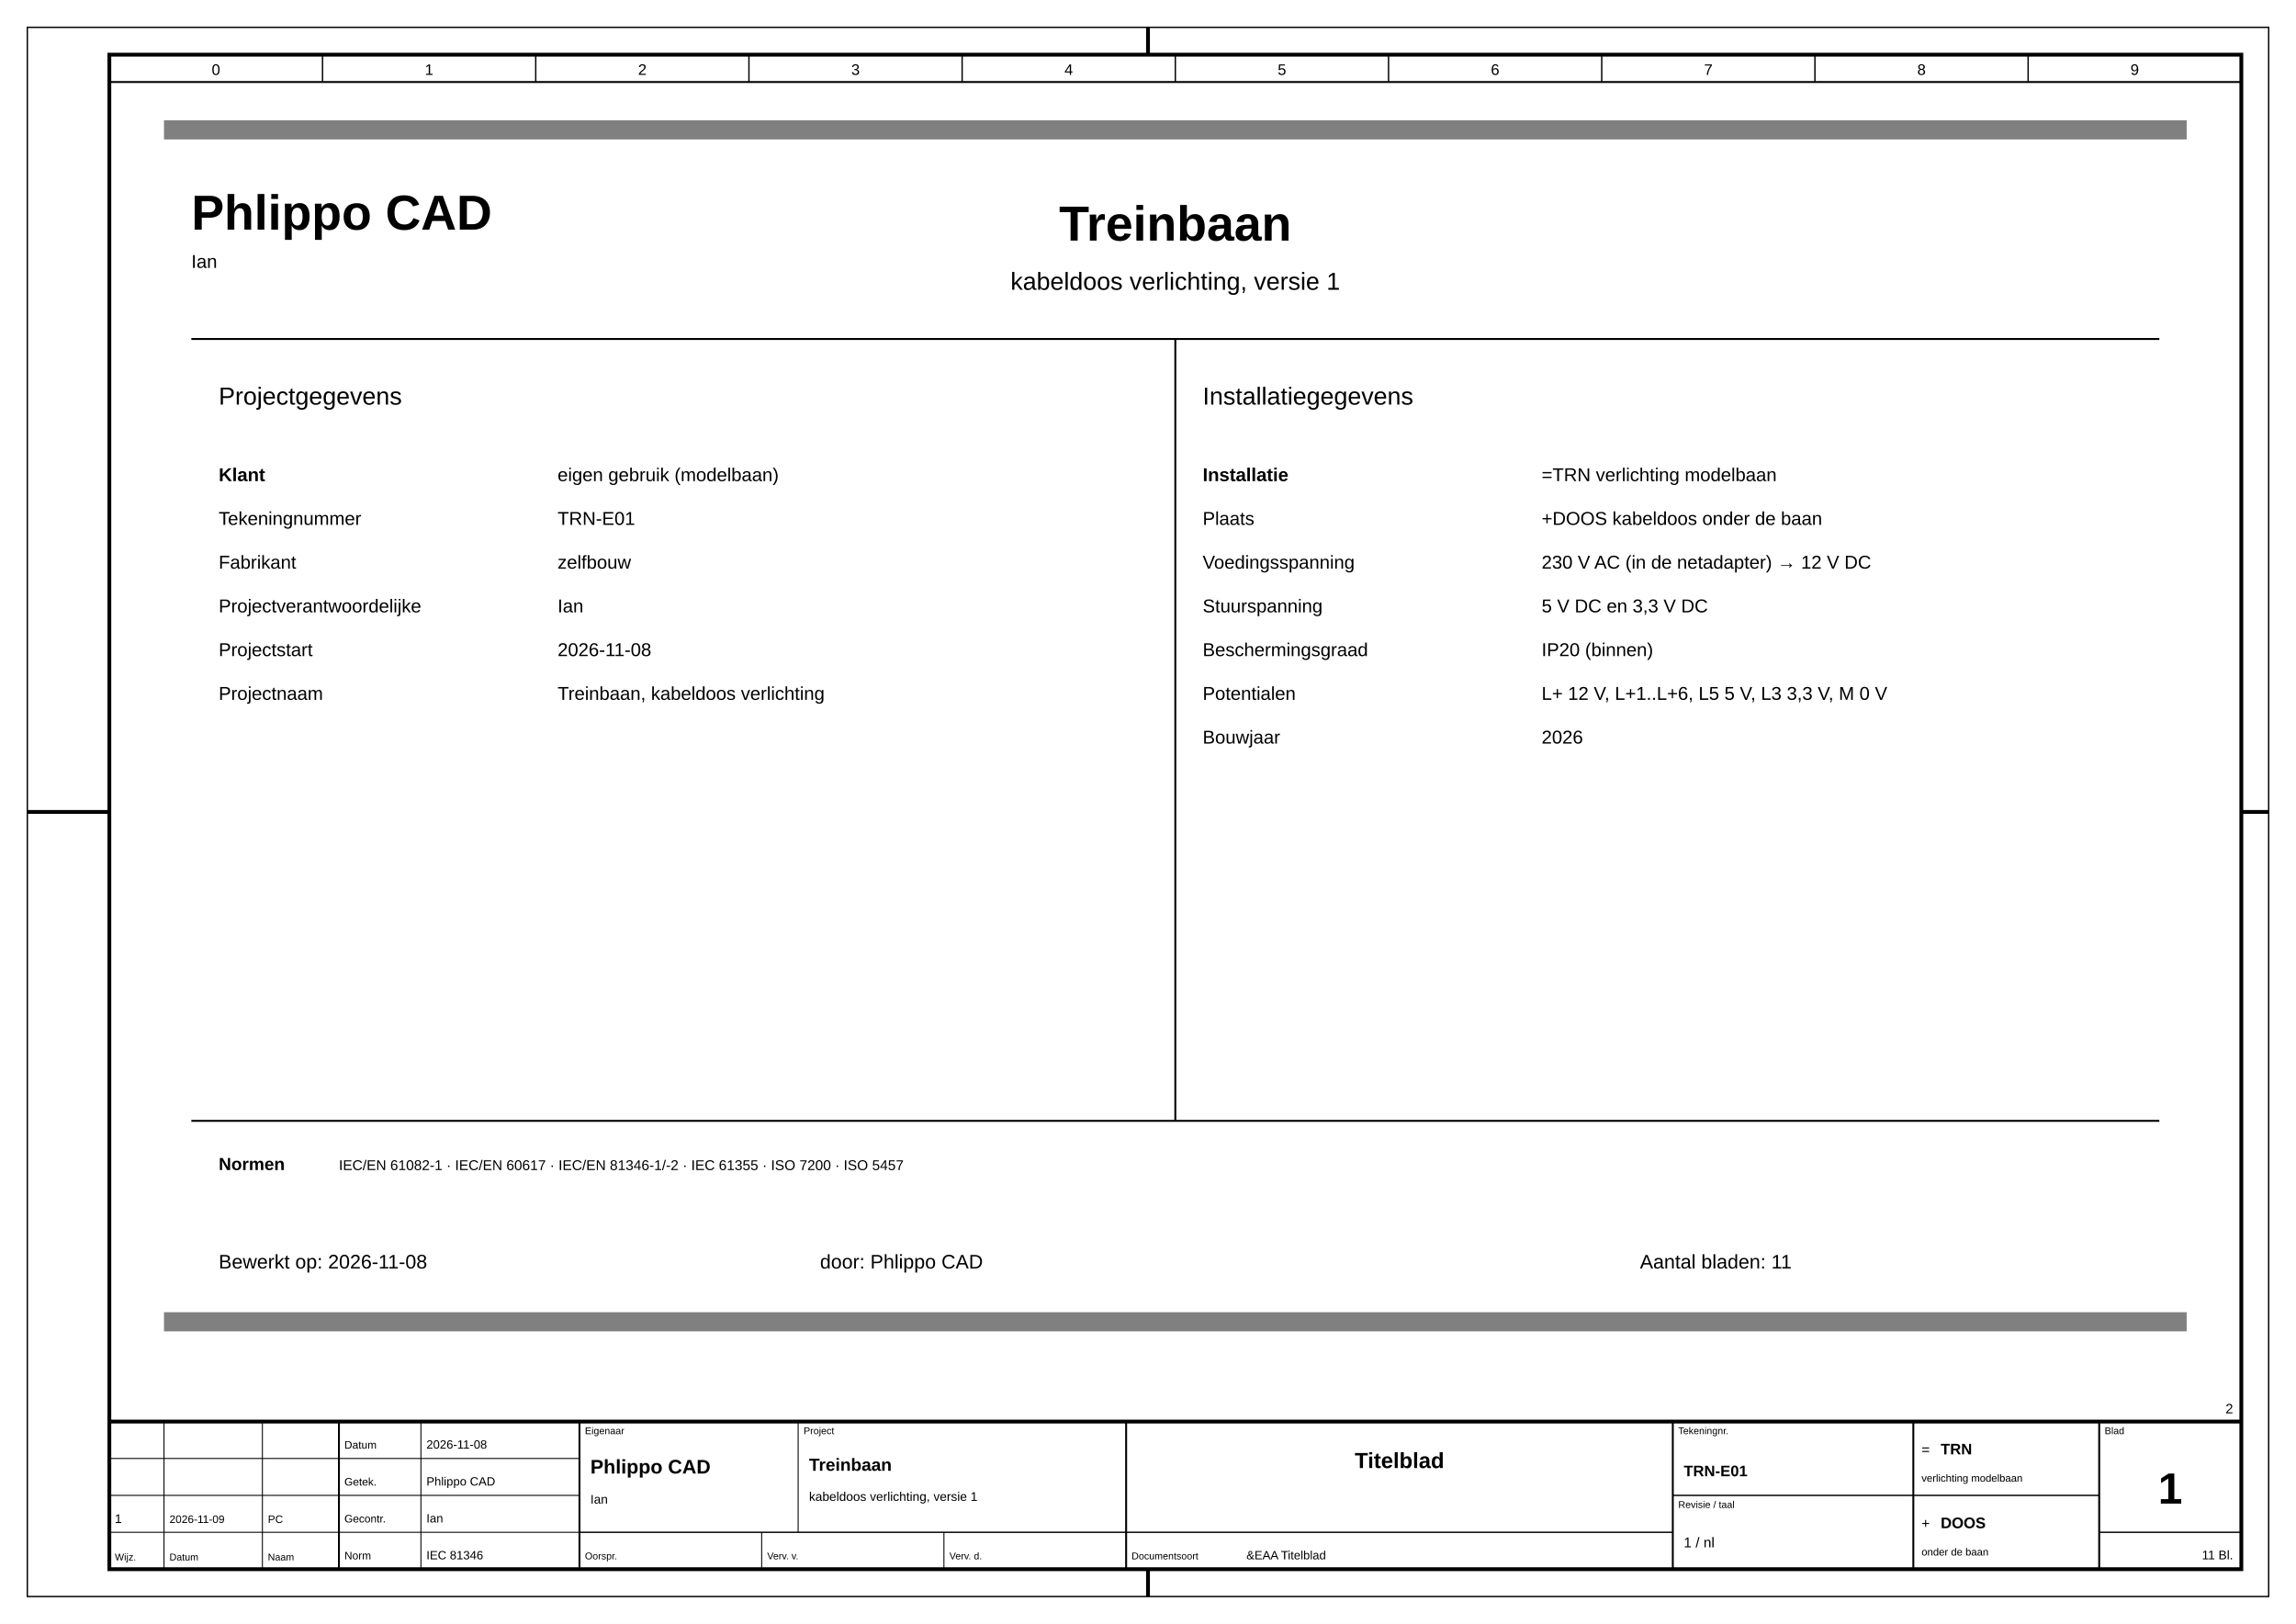
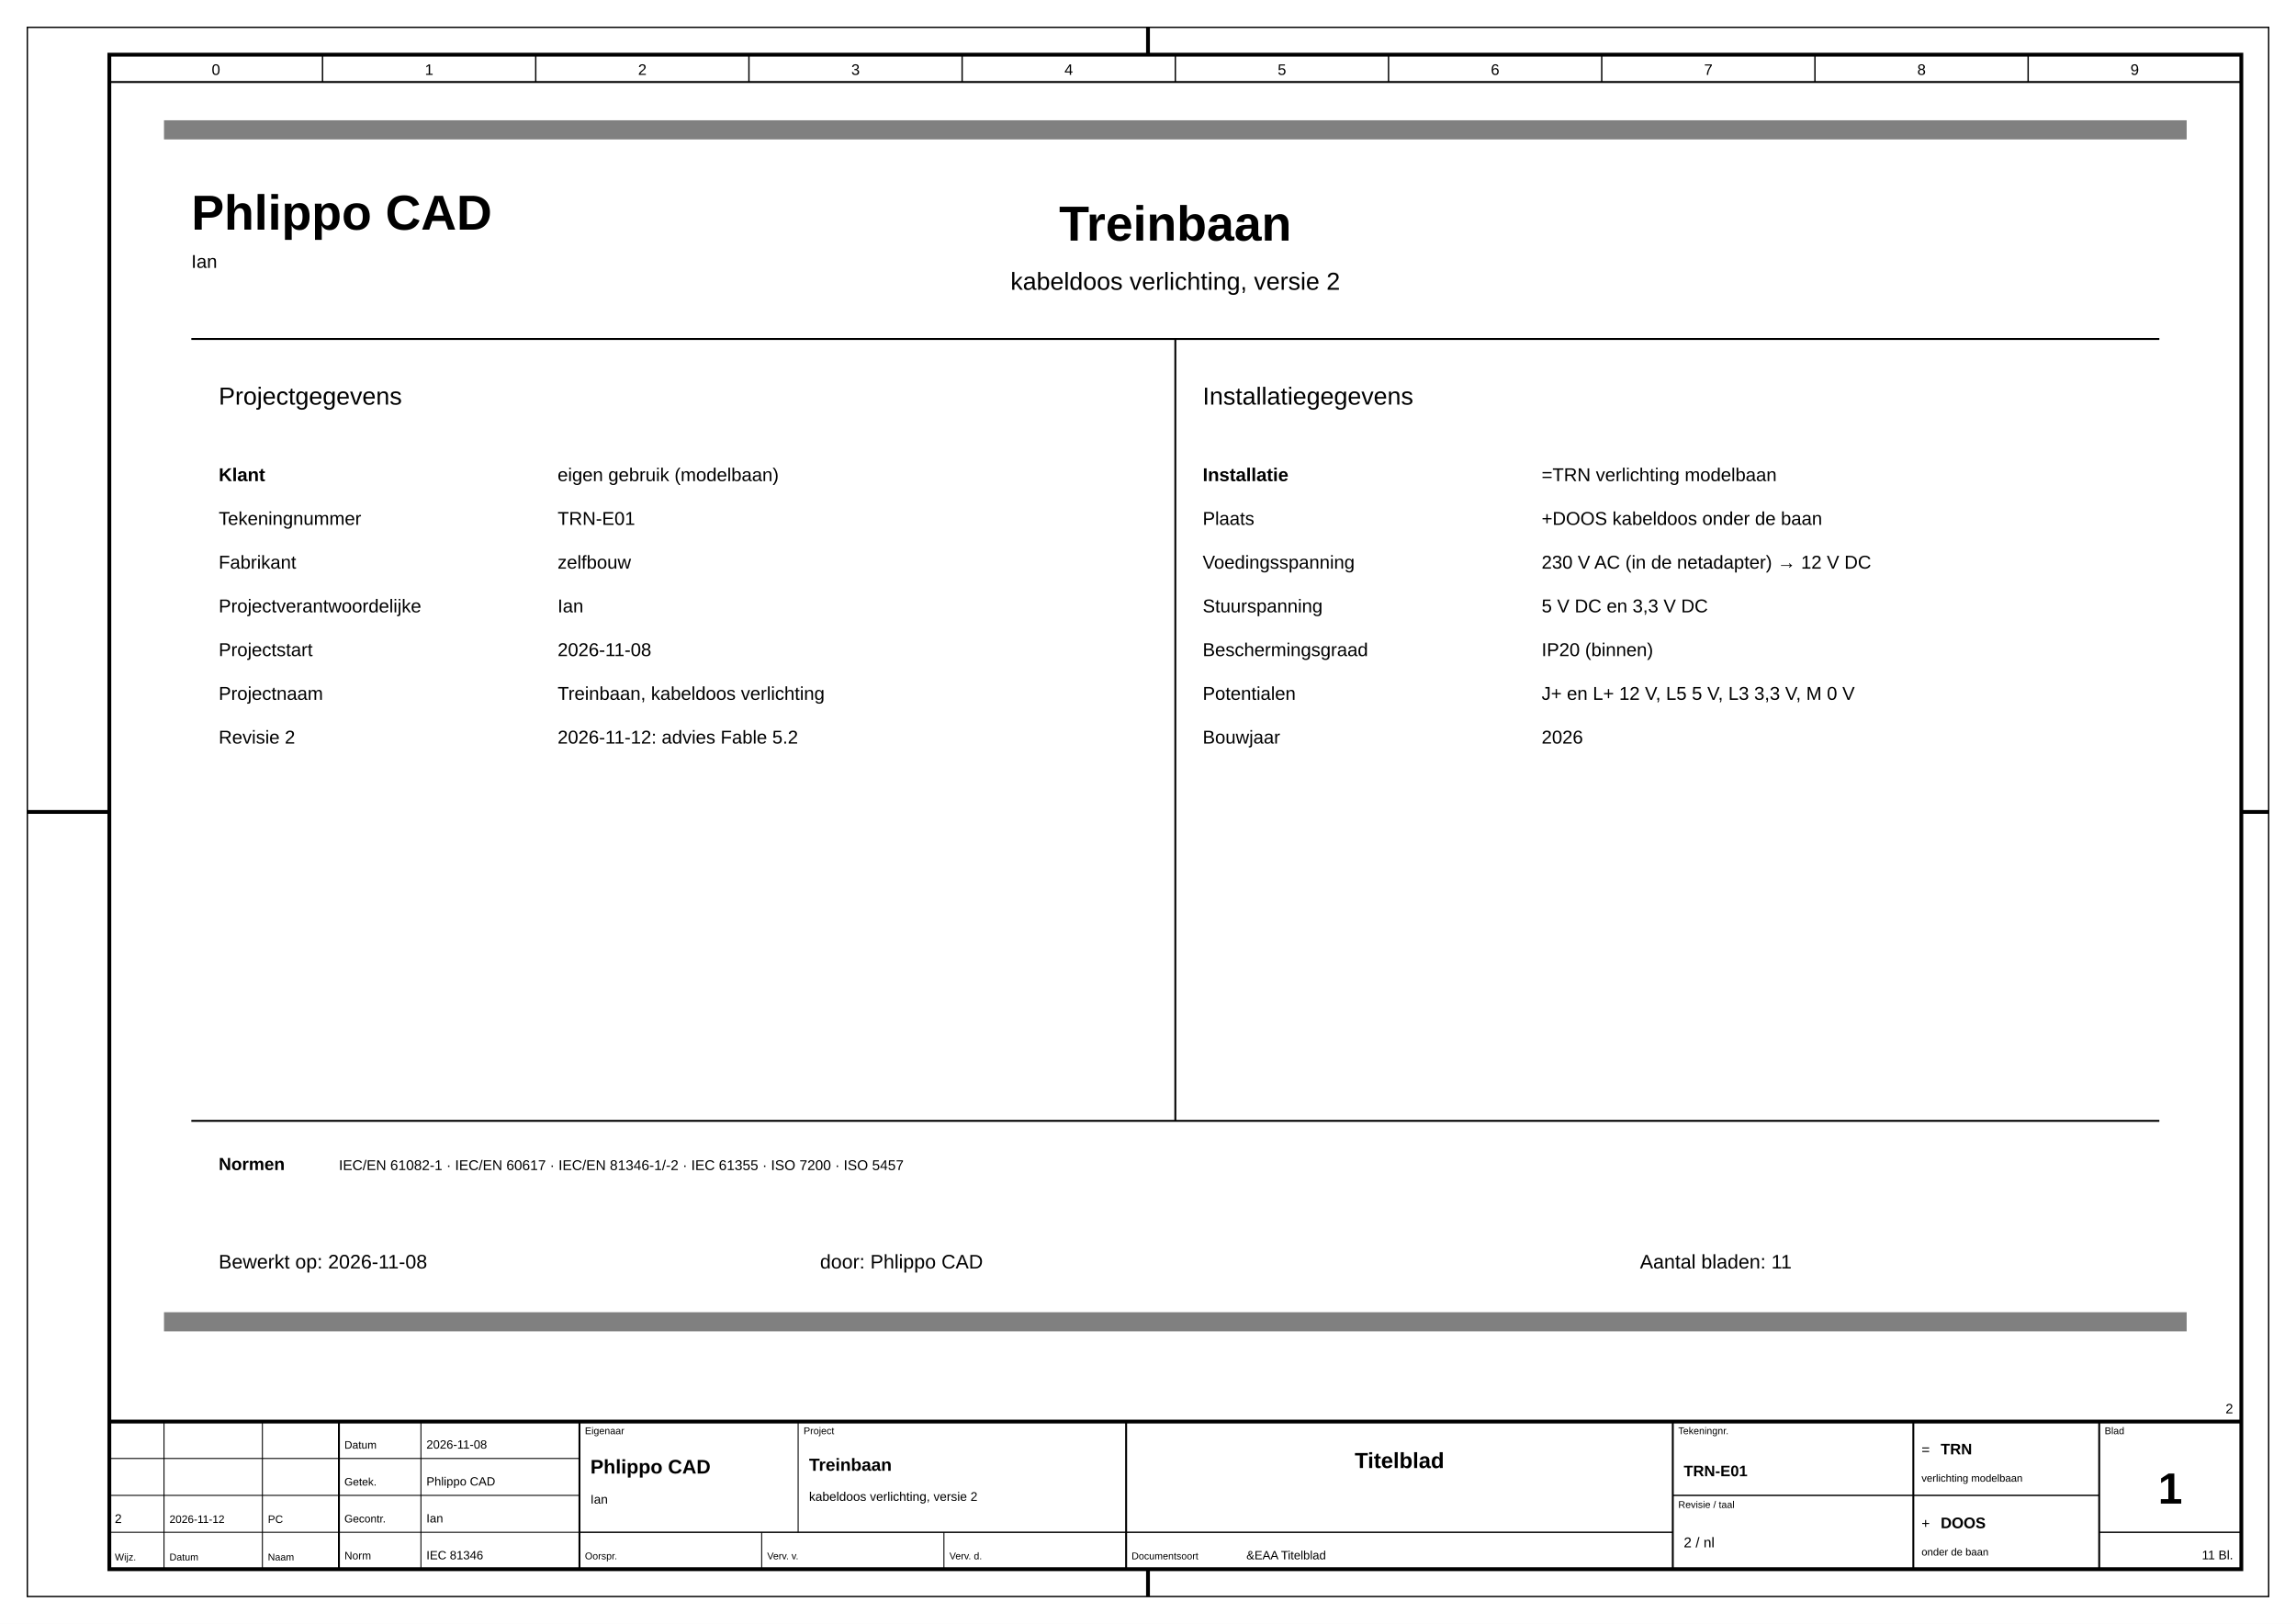
<svg xmlns="http://www.w3.org/2000/svg" viewBox="0 0 420 297" width="420mm" height="297mm" font-family="Arial, Helvetica, sans-serif">
  <rect width="420" height="297" fill="#fff" />
  <rect x="5" y="5" width="410" height="287" fill="none" stroke="#000" stroke-width="0.25" />
  <rect x="20" y="10" width="390" height="277" fill="none" stroke="#000" stroke-width="0.7" />
  <polyline points="210,5 210,10" fill="none" stroke="#000" stroke-width="0.7" />
  <polyline points="210,287 210,292" fill="none" stroke="#000" stroke-width="0.7" />
  <polyline points="5,148.5 20,148.5" fill="none" stroke="#000" stroke-width="0.7" />
  <polyline points="410,148.5 415,148.5" fill="none" stroke="#000" stroke-width="0.7" />
  <polyline points="20,15 410,15" fill="none" stroke="#000" stroke-width="0.35" />
  <text x="39.5" y="13.7" font-size="2.8" text-anchor="middle" fill="#000">0</text>
  <polyline points="59,10 59,15" fill="none" stroke="#000" stroke-width="0.25" />
  <text x="78.5" y="13.7" font-size="2.8" text-anchor="middle" fill="#000">1</text>
  <polyline points="98,10 98,15" fill="none" stroke="#000" stroke-width="0.25" />
  <text x="117.5" y="13.7" font-size="2.8" text-anchor="middle" fill="#000">2</text>
  <polyline points="137,10 137,15" fill="none" stroke="#000" stroke-width="0.25" />
  <text x="156.5" y="13.7" font-size="2.8" text-anchor="middle" fill="#000">3</text>
  <polyline points="176,10 176,15" fill="none" stroke="#000" stroke-width="0.25" />
  <text x="195.5" y="13.7" font-size="2.8" text-anchor="middle" fill="#000">4</text>
  <polyline points="215,10 215,15" fill="none" stroke="#000" stroke-width="0.25" />
  <text x="234.5" y="13.7" font-size="2.8" text-anchor="middle" fill="#000">5</text>
  <polyline points="254,10 254,15" fill="none" stroke="#000" stroke-width="0.25" />
  <text x="273.5" y="13.7" font-size="2.8" text-anchor="middle" fill="#000">6</text>
  <polyline points="293,10 293,15" fill="none" stroke="#000" stroke-width="0.25" />
  <text x="312.5" y="13.7" font-size="2.8" text-anchor="middle" fill="#000">7</text>
  <polyline points="332,10 332,15" fill="none" stroke="#000" stroke-width="0.25" />
  <text x="351.5" y="13.7" font-size="2.8" text-anchor="middle" fill="#000">8</text>
  <polyline points="371,10 371,15" fill="none" stroke="#000" stroke-width="0.25" />
  <text x="390.5" y="13.7" font-size="2.8" text-anchor="middle" fill="#000">9</text>
  <text x="408.5" y="258.5" font-size="2.5" text-anchor="end" fill="#000">2</text>
  <polyline points="20,260 410,260" fill="none" stroke="#000" stroke-width="0.7" />
  <polyline points="20,266.75 62,266.75" fill="none" stroke="#000" stroke-width="0.18" />
  <polyline points="20,273.5 62,273.5" fill="none" stroke="#000" stroke-width="0.18" />
  <polyline points="20,280.25 62,280.25" fill="none" stroke="#000" stroke-width="0.18" />
  <polyline points="30,260 30,287" fill="none" stroke="#000" stroke-width="0.18" />
  <polyline points="48,260 48,287" fill="none" stroke="#000" stroke-width="0.18" />
  <text x="21" y="285.4" font-size="1.8" text-anchor="start" fill="#000">Wijz.</text>
  <text x="31" y="285.4" font-size="1.8" text-anchor="start" fill="#000">Datum</text>
  <text x="49" y="285.4" font-size="1.8" text-anchor="start" fill="#000">Naam</text>
-   <text x="21" y="278.55" font-size="2.3" text-anchor="start" fill="#000">1</text>
-   <text x="31" y="278.55" font-size="2" text-anchor="start" fill="#000">2026-11-09</text>
+   <text x="21" y="278.55" font-size="2.3" text-anchor="start" fill="#000">2</text>
+   <text x="31" y="278.55" font-size="2" text-anchor="start" fill="#000">2026-11-12</text>
  <text x="49" y="278.55" font-size="2" text-anchor="start" fill="#000">PC</text>
  <polyline points="62,260 62,287" fill="none" stroke="#000" stroke-width="0.35" />
  <polyline points="62,266.75 106,266.75" fill="none" stroke="#000" stroke-width="0.18" />
  <polyline points="62,273.5 106,273.5" fill="none" stroke="#000" stroke-width="0.18" />
  <polyline points="62,280.25 106,280.25" fill="none" stroke="#000" stroke-width="0.18" />
  <polyline points="77,260 77,287" fill="none" stroke="#000" stroke-width="0.18" />
  <text x="63" y="264.95" font-size="2" text-anchor="start" fill="#000">Datum</text>
  <text x="78" y="264.95" font-size="2.2" text-anchor="start" fill="#000">2026-11-08</text>
  <text x="63" y="271.7" font-size="2" text-anchor="start" fill="#000">Getek.</text>
  <text x="78" y="271.7" font-size="2.2" text-anchor="start" fill="#000">Phlippo CAD</text>
  <text x="63" y="278.45" font-size="2" text-anchor="start" fill="#000">Gecontr.</text>
  <text x="78" y="278.45" font-size="2.2" text-anchor="start" fill="#000">Ian</text>
  <text x="63" y="285.2" font-size="2" text-anchor="start" fill="#000">Norm</text>
  <text x="78" y="285.2" font-size="2.2" text-anchor="start" fill="#000">IEC 81346</text>
  <polyline points="106,260 106,287" fill="none" stroke="#000" stroke-width="0.35" />
  <polyline points="106,280.25 206,280.25" fill="none" stroke="#000" stroke-width="0.25" />
  <polyline points="146,260 146,280.25" fill="none" stroke="#000" stroke-width="0.18" />
  <text x="107" y="262.3" font-size="1.8" text-anchor="start" fill="#000">Eigenaar</text>
  <text x="108" y="269.5" font-size="3.6" text-anchor="start" fill="#000" font-weight="700">Phlippo CAD</text>
  <text x="108" y="275" font-size="2.3" text-anchor="start" fill="#000">Ian</text>
  <text x="147" y="262.3" font-size="1.8" text-anchor="start" fill="#000">Project</text>
  <text x="148" y="269" font-size="3.2" text-anchor="start" fill="#000" font-weight="700">Treinbaan</text>
-   <text x="148" y="274.5" font-size="2.3" text-anchor="start" fill="#000">kabeldoos verlichting, versie 1</text>
+   <text x="148" y="274.5" font-size="2.3" text-anchor="start" fill="#000">kabeldoos verlichting, versie 2</text>
  <text x="107" y="285.2" font-size="1.8" text-anchor="start" fill="#000">Oorspr.</text>
  <text x="118" y="285.2" font-size="2" text-anchor="start" fill="#000" />
  <polyline points="139.33,280.25 139.33,287" fill="none" stroke="#000" stroke-width="0.18" />
  <text x="140.33" y="285.2" font-size="1.8" text-anchor="start" fill="#000">Verv. v.</text>
  <text x="151.33" y="285.2" font-size="2" text-anchor="start" fill="#000" />
  <polyline points="172.67,280.25 172.67,287" fill="none" stroke="#000" stroke-width="0.18" />
  <text x="173.67" y="285.2" font-size="1.8" text-anchor="start" fill="#000">Verv. d.</text>
  <text x="184.67" y="285.2" font-size="2" text-anchor="start" fill="#000" />
  <polyline points="206,260 206,287" fill="none" stroke="#000" stroke-width="0.35" />
  <polyline points="206,280.25 306,280.25" fill="none" stroke="#000" stroke-width="0.25" />
  <text x="256" y="268.5" font-size="4" text-anchor="middle" fill="#000" font-weight="700">Titelblad</text>
  <text x="207" y="285.2" font-size="1.8" text-anchor="start" fill="#000">Documentsoort</text>
  <text x="228" y="285.2" font-size="2.2" text-anchor="start" fill="#000">&amp;EAA  Titelblad</text>
  <polyline points="306,260 306,287" fill="none" stroke="#000" stroke-width="0.35" />
  <polyline points="306,273.5 350,273.5" fill="none" stroke="#000" stroke-width="0.25" />
  <text x="307" y="262.3" font-size="1.8" text-anchor="start" fill="#000">Tekeningnr.</text>
  <text x="308" y="270" font-size="2.8" text-anchor="start" fill="#000" font-weight="700">TRN-E01</text>
  <text x="307" y="275.8" font-size="1.8" text-anchor="start" fill="#000">Revisie / taal</text>
-   <text x="308" y="283" font-size="2.6" text-anchor="start" fill="#000">1 / nl</text>
+   <text x="308" y="283" font-size="2.6" text-anchor="start" fill="#000">2 / nl</text>
  <polyline points="350,260 350,287" fill="none" stroke="#000" stroke-width="0.35" />
  <polyline points="350,273.5 384,273.5" fill="none" stroke="#000" stroke-width="0.25" />
  <text x="351.5" y="266" font-size="2.6" text-anchor="start" fill="#000">=</text>
  <text x="355" y="266" font-size="2.8" text-anchor="start" fill="#000" font-weight="700">TRN</text>
  <text x="351.5" y="271" font-size="1.9" text-anchor="start" fill="#000">verlichting modelbaan</text>
  <text x="351.5" y="279.5" font-size="2.6" text-anchor="start" fill="#000">+</text>
  <text x="355" y="279.5" font-size="2.8" text-anchor="start" fill="#000" font-weight="700">DOOS</text>
  <text x="351.5" y="284.5" font-size="1.9" text-anchor="start" fill="#000">onder de baan</text>
  <polyline points="384,260 384,287" fill="none" stroke="#000" stroke-width="0.35" />
  <polyline points="384,280.25 410,280.25" fill="none" stroke="#000" stroke-width="0.25" />
  <text x="385" y="262.3" font-size="1.8" text-anchor="start" fill="#000">Blad</text>
  <text x="397" y="275" font-size="8" text-anchor="middle" fill="#000" font-weight="700">1</text>
  <text x="408.5" y="285.2" font-size="2.3" text-anchor="end" fill="#000">11 Bl.</text>
  <rect x="30" y="22" width="370" height="3.5" fill="#808080" stroke="#000" stroke-width="0" />
  <rect x="30" y="240" width="370" height="3.5" fill="#808080" stroke="#000" stroke-width="0" />
  <text x="35" y="42" font-size="9" text-anchor="start" fill="#000" font-weight="700">Phlippo CAD</text>
  <text x="35" y="49" font-size="3.4" text-anchor="start" fill="#000">Ian</text>
  <text x="215" y="44" font-size="9" text-anchor="middle" fill="#000" font-weight="700">Treinbaan</text>
-   <text x="215" y="53" font-size="4.5" text-anchor="middle" fill="#000">kabeldoos verlichting, versie 1</text>
+   <text x="215" y="53" font-size="4.5" text-anchor="middle" fill="#000">kabeldoos verlichting, versie 2</text>
  <polyline points="35,62 395,62" fill="none" stroke="#000" stroke-width="0.35" />
  <polyline points="215,62 215,205" fill="none" stroke="#000" stroke-width="0.35" />
  <text x="40" y="74" font-size="4.5" text-anchor="start" fill="#000">Projectgegevens</text>
  <text x="220" y="74" font-size="4.5" text-anchor="start" fill="#000">Installatiegegevens</text>
  <text x="40" y="88" font-size="3.4" text-anchor="start" fill="#000" font-weight="700">Klant</text>
  <text x="102" y="88" font-size="3.4" text-anchor="start" fill="#000">eigen gebruik (modelbaan)</text>
  <text x="40" y="96" font-size="3.4" text-anchor="start" fill="#000">Tekeningnummer</text>
  <text x="102" y="96" font-size="3.4" text-anchor="start" fill="#000">TRN-E01</text>
  <text x="40" y="104" font-size="3.4" text-anchor="start" fill="#000">Fabrikant</text>
  <text x="102" y="104" font-size="3.4" text-anchor="start" fill="#000">zelfbouw</text>
  <text x="40" y="112" font-size="3.4" text-anchor="start" fill="#000">Projectverantwoordelijke</text>
  <text x="102" y="112" font-size="3.4" text-anchor="start" fill="#000">Ian</text>
  <text x="40" y="120" font-size="3.4" text-anchor="start" fill="#000">Projectstart</text>
  <text x="102" y="120" font-size="3.4" text-anchor="start" fill="#000">2026-11-08</text>
  <text x="40" y="128" font-size="3.4" text-anchor="start" fill="#000">Projectnaam</text>
  <text x="102" y="128" font-size="3.4" text-anchor="start" fill="#000">Treinbaan, kabeldoos verlichting</text>
+   <text x="40" y="136" font-size="3.4" text-anchor="start" fill="#000">Revisie 2</text>
+   <text x="102" y="136" font-size="3.4" text-anchor="start" fill="#000">2026-11-12: advies Fable 5.2</text>
  <text x="220" y="88" font-size="3.4" text-anchor="start" fill="#000" font-weight="700">Installatie</text>
  <text x="282" y="88" font-size="3.4" text-anchor="start" fill="#000">=TRN verlichting modelbaan</text>
  <text x="220" y="96" font-size="3.4" text-anchor="start" fill="#000">Plaats</text>
  <text x="282" y="96" font-size="3.4" text-anchor="start" fill="#000">+DOOS kabeldoos onder de baan</text>
  <text x="220" y="104" font-size="3.4" text-anchor="start" fill="#000">Voedingsspanning</text>
  <text x="282" y="104" font-size="3.4" text-anchor="start" fill="#000">230 V AC (in de netadapter) → 12 V DC</text>
  <text x="220" y="112" font-size="3.4" text-anchor="start" fill="#000">Stuurspanning</text>
  <text x="282" y="112" font-size="3.4" text-anchor="start" fill="#000">5 V DC en 3,3 V DC</text>
  <text x="220" y="120" font-size="3.4" text-anchor="start" fill="#000">Beschermingsgraad</text>
  <text x="282" y="120" font-size="3.4" text-anchor="start" fill="#000">IP20 (binnen)</text>
  <text x="220" y="128" font-size="3.4" text-anchor="start" fill="#000">Potentialen</text>
-   <text x="282" y="128" font-size="3.4" text-anchor="start" fill="#000">L+ 12 V, L+1..L+6, L5 5 V, L3 3,3 V, M 0 V</text>
+   <text x="282" y="128" font-size="3.4" text-anchor="start" fill="#000">J+ en L+ 12 V, L5 5 V, L3 3,3 V, M 0 V</text>
  <text x="220" y="136" font-size="3.4" text-anchor="start" fill="#000">Bouwjaar</text>
  <text x="282" y="136" font-size="3.4" text-anchor="start" fill="#000">2026</text>
  <polyline points="35,205 395,205" fill="none" stroke="#000" stroke-width="0.35" />
  <text x="40" y="214" font-size="3.2" text-anchor="start" fill="#000" font-weight="700">Normen</text>
  <text x="62" y="214" font-size="2.6" text-anchor="start" fill="#000">IEC/EN 61082-1  ·  IEC/EN 60617  ·  IEC/EN 81346-1/-2  ·  IEC 61355  ·  ISO 7200  ·  ISO 5457</text>
  <text x="40" y="232" font-size="3.6" text-anchor="start" fill="#000">Bewerkt op: 2026-11-08</text>
  <text x="150" y="232" font-size="3.6" text-anchor="start" fill="#000">door: Phlippo CAD</text>
  <text x="300" y="232" font-size="3.6" text-anchor="start" fill="#000">Aantal bladen: 11</text>
</svg>
